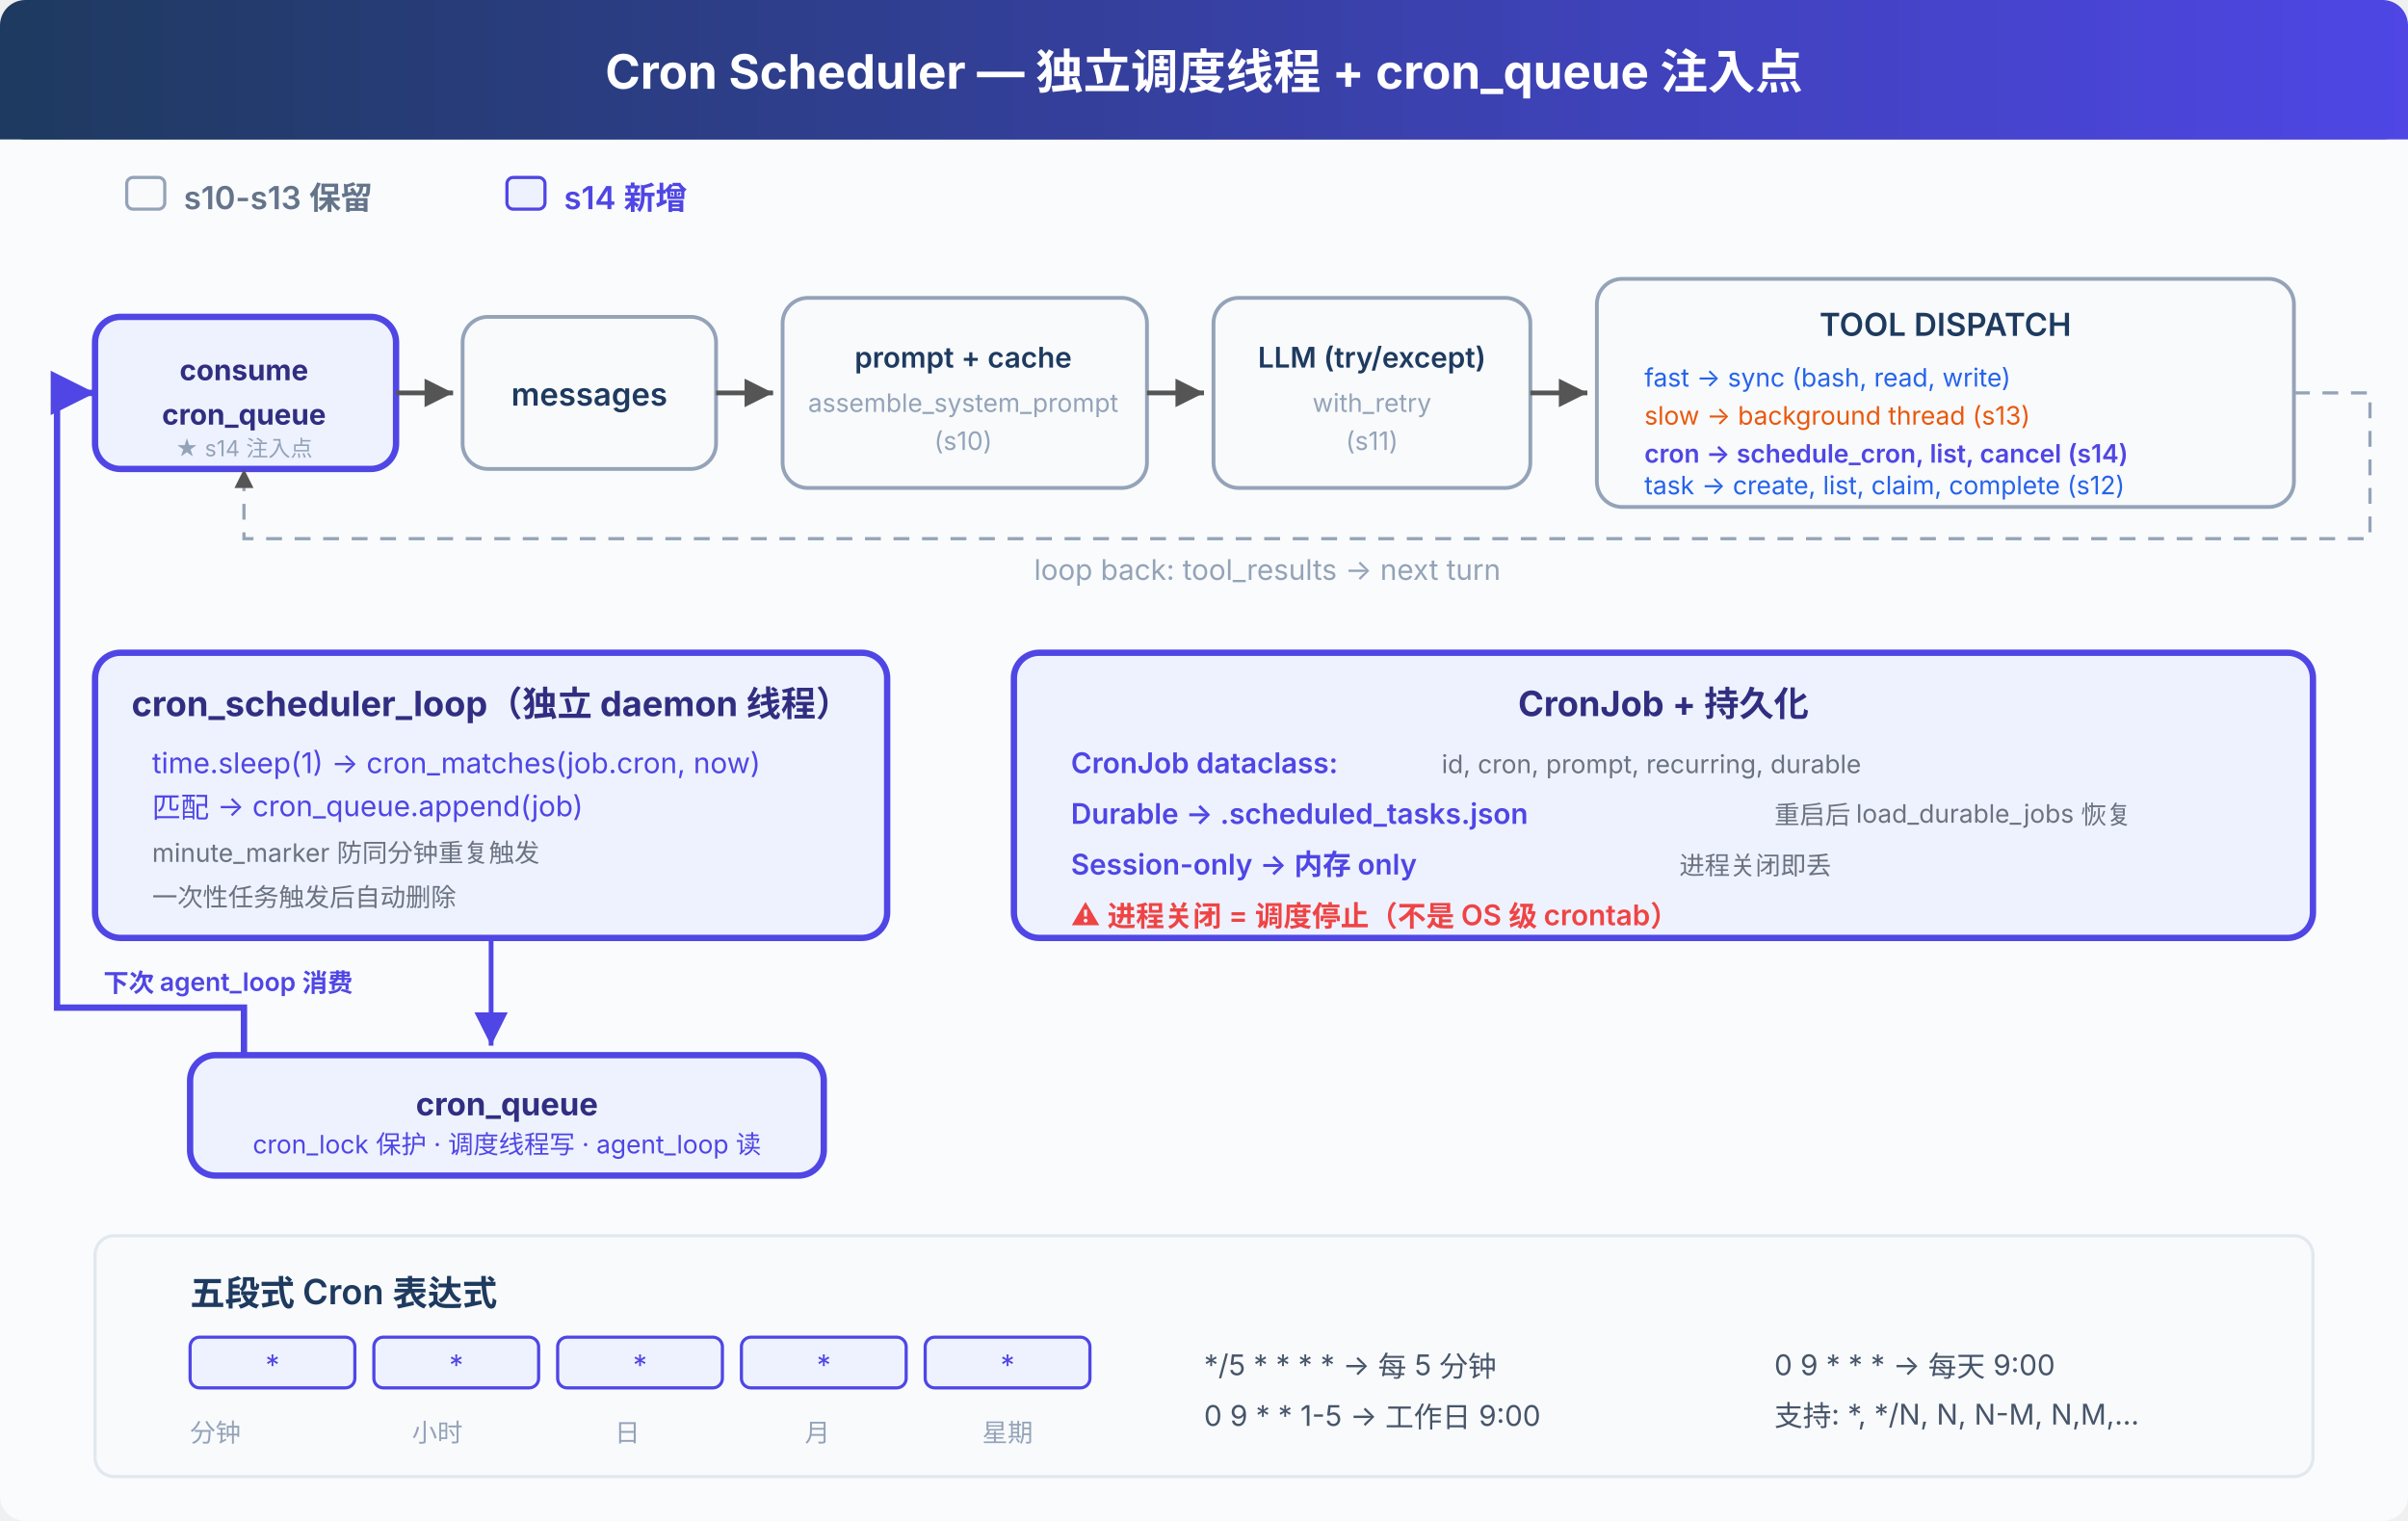
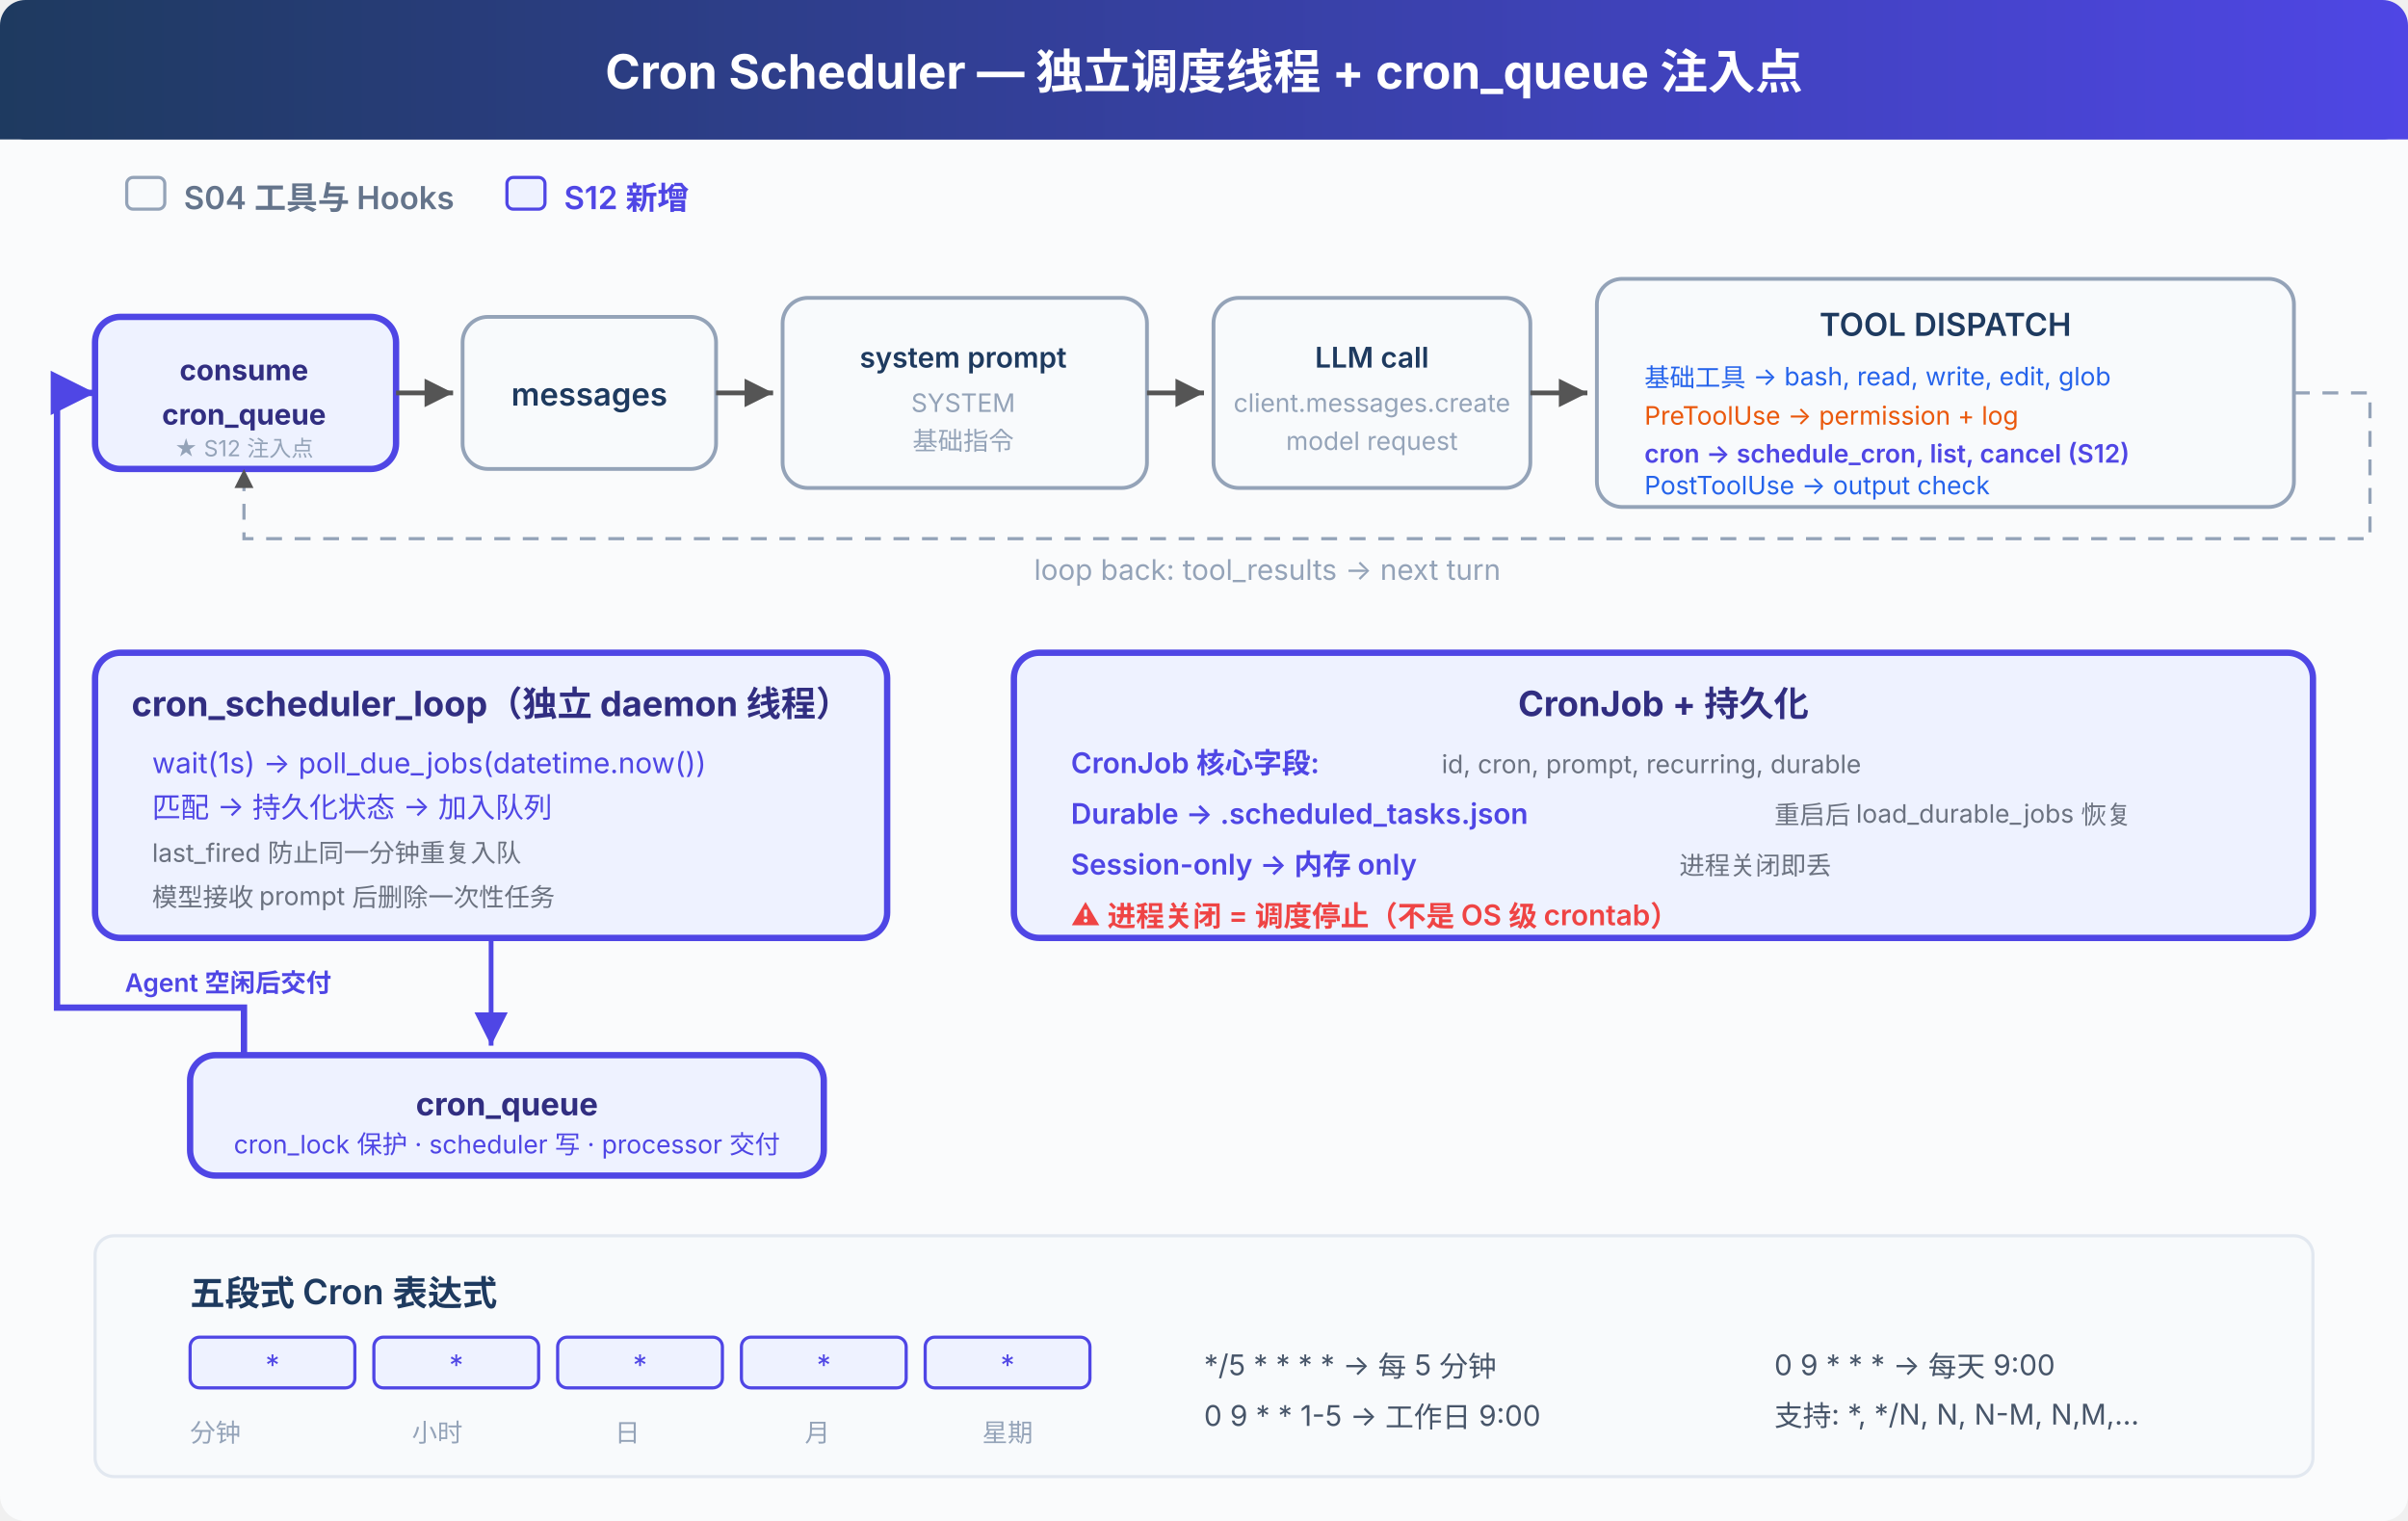
<svg xmlns="http://www.w3.org/2000/svg" viewBox="0 0 760 480" font-family="system-ui, -apple-system, sans-serif">
  <defs>
    <linearGradient id="header" x1="0" y1="0" x2="1" y2="0">
      <stop offset="0%" stop-color="#1e3a5f" />
      <stop offset="100%" stop-color="#4f46e5" />
    </linearGradient>
    <marker id="arrow" viewBox="0 0 10 10" refX="10" refY="5" markerWidth="6" markerHeight="6" orient="auto-start-reverse">
      <path d="M 0 0 L 10 5 L 0 10 z" fill="#555" />
    </marker>
    <marker id="arrow-indigo" viewBox="0 0 10 10" refX="10" refY="5" markerWidth="7" markerHeight="7" orient="auto-start-reverse">
      <path d="M 0 0 L 10 5 L 0 10 z" fill="#4f46e5" />
    </marker>
  </defs>
  <rect width="760" height="480" fill="#fafbfc" rx="8" />
  <rect x="0" y="0" width="760" height="44" fill="url(#header)" rx="8" />
  <rect x="0" y="36" width="760" height="8" fill="url(#header)" />
  <text x="380" y="28" fill="#fff" font-size="15" font-weight="700" text-anchor="middle">Cron Scheduler — 独立调度线程 + cron_queue 注入点</text>
  <rect x="40" y="56" width="12" height="10" rx="2" fill="#f8fafc" stroke="#94a3b8" stroke-width="1" />
-   <text x="58" y="66" fill="#64748b" font-size="10" font-weight="600">s10-s13 保留</text>
+   <text x="58" y="66" fill="#64748b" font-size="10" font-weight="600">S04 工具与 Hooks</text>
  <rect x="160" y="56" width="12" height="10" rx="2" fill="#eef2ff" stroke="#4f46e5" stroke-width="1" />
-   <text x="178" y="66" fill="#4f46e5" font-size="10" font-weight="600">s14 新增</text>
+   <text x="178" y="66" fill="#4f46e5" font-size="10" font-weight="600">S12 新增</text>
  <rect x="30" y="100" width="95" height="48" rx="8" fill="#eef2ff" stroke="#4f46e5" stroke-width="2" />
  <text x="77" y="120" fill="#312e81" font-size="9" font-weight="700" text-anchor="middle">consume</text>
  <text x="77" y="134" fill="#312e81" font-size="9" font-weight="700" text-anchor="middle">cron_queue</text>
-   <text x="77" y="144" fill="#94a3b8" font-size="7" text-anchor="middle">★ s14 注入点</text>
+   <text x="77" y="144" fill="#94a3b8" font-size="7" text-anchor="middle">★ S12 注入点</text>
  <line x1="125" y1="124" x2="143" y2="124" stroke="#555" stroke-width="1.5" marker-end="url(#arrow)" />
  <rect x="146" y="100" width="80" height="48" rx="8" fill="#f8fafc" stroke="#94a3b8" stroke-width="1.2" />
  <text x="186" y="128" fill="#1e3a5f" font-size="10" font-weight="600" text-anchor="middle">messages</text>
  <line x1="226" y1="124" x2="244" y2="124" stroke="#555" stroke-width="1.5" marker-end="url(#arrow)" />
  <rect x="247" y="94" width="115" height="60" rx="8" fill="#f8fafc" stroke="#94a3b8" stroke-width="1.2" />
-   <text x="304" y="116" fill="#1e3a5f" font-size="9" font-weight="600" text-anchor="middle">prompt + cache</text>
-   <text x="304" y="130" fill="#94a3b8" font-size="8" text-anchor="middle">assemble_system_prompt</text>
-   <text x="304" y="142" fill="#94a3b8" font-size="8" text-anchor="middle">(s10)</text>
+   <text x="304" y="116" fill="#1e3a5f" font-size="9" font-weight="600" text-anchor="middle">system prompt</text>
+   <text x="304" y="130" fill="#94a3b8" font-size="8" text-anchor="middle">SYSTEM</text>
+   <text x="304" y="142" fill="#94a3b8" font-size="8" text-anchor="middle">基础指令</text>
  <line x1="362" y1="124" x2="380" y2="124" stroke="#555" stroke-width="1.5" marker-end="url(#arrow)" />
  <rect x="383" y="94" width="100" height="60" rx="8" fill="#f8fafc" stroke="#94a3b8" stroke-width="1.2" />
-   <text x="433" y="116" fill="#1e3a5f" font-size="9" font-weight="600" text-anchor="middle">LLM (try/except)</text>
-   <text x="433" y="130" fill="#94a3b8" font-size="8" text-anchor="middle">with_retry</text>
-   <text x="433" y="142" fill="#94a3b8" font-size="8" text-anchor="middle">(s11)</text>
+   <text x="433" y="116" fill="#1e3a5f" font-size="9" font-weight="600" text-anchor="middle">LLM call</text>
+   <text x="433" y="130" fill="#94a3b8" font-size="8" text-anchor="middle">client.messages.create</text>
+   <text x="433" y="142" fill="#94a3b8" font-size="8" text-anchor="middle">model request</text>
  <line x1="483" y1="124" x2="501" y2="124" stroke="#555" stroke-width="1.5" marker-end="url(#arrow)" />
  <rect x="504" y="88" width="220" height="72" rx="8" fill="#f8fafc" stroke="#94a3b8" stroke-width="1.2" />
  <text x="614" y="106" fill="#1e3a5f" font-size="10" font-weight="600" text-anchor="middle">TOOL DISPATCH</text>
-   <text x="519" y="122" fill="#2563eb" font-size="8">fast → sync (bash, read, write)</text>
-   <text x="519" y="134" fill="#ea580c" font-size="8">slow → background thread (s13)</text>
-   <text x="519" y="146" fill="#4f46e5" font-size="8" font-weight="600">cron → schedule_cron, list, cancel (s14)</text>
-   <text x="519" y="156" fill="#2563eb" font-size="8">task → create, list, claim, complete (s12)</text>
+   <text x="519" y="122" fill="#2563eb" font-size="8">基础工具 → bash, read, write, edit, glob</text>
+   <text x="519" y="134" fill="#ea580c" font-size="8">PreToolUse → permission + log</text>
+   <text x="519" y="146" fill="#4f46e5" font-size="8" font-weight="600">cron → schedule_cron, list, cancel (S12)</text>
+   <text x="519" y="156" fill="#2563eb" font-size="8">PostToolUse → output check</text>
  <path d="M 724 124 L 748 124 L 748 170 L 77 170 L 77 148" fill="none" stroke="#94a3b8" stroke-width="1" marker-end="url(#arrow)" stroke-dasharray="5,4" />
  <text x="400" y="183" fill="#94a3b8" font-size="9" text-anchor="middle">loop back: tool_results → next turn</text>
  <rect x="30" y="206" width="250" height="90" rx="8" fill="#eef2ff" stroke="#4f46e5" stroke-width="2" />
  <text x="155" y="226" fill="#312e81" font-size="11" font-weight="700" text-anchor="middle">cron_scheduler_loop（独立 daemon 线程）</text>
-   <text x="48" y="244" fill="#4f46e5" font-size="9">time.sleep(1) → cron_matches(job.cron, now)</text>
-   <text x="48" y="258" fill="#4f46e5" font-size="9">匹配 → cron_queue.append(job)</text>
-   <text x="48" y="272" fill="#6b7280" font-size="8">minute_marker 防同分钟重复触发</text>
-   <text x="48" y="286" fill="#6b7280" font-size="8">一次性任务触发后自动删除</text>
+   <text x="48" y="244" fill="#4f46e5" font-size="9">wait(1s) → poll_due_jobs(datetime.now())</text>
+   <text x="48" y="258" fill="#4f46e5" font-size="9">匹配 → 持久化状态 → 加入队列</text>
+   <text x="48" y="272" fill="#6b7280" font-size="8">last_fired 防止同一分钟重复入队</text>
+   <text x="48" y="286" fill="#6b7280" font-size="8">模型接收 prompt 后删除一次性任务</text>
  <path d="M 155 296 L 155 330" fill="none" stroke="#4f46e5" stroke-width="1.5" marker-end="url(#arrow-indigo)" />
  <rect x="60" y="333" width="200" height="38" rx="8" fill="#eef2ff" stroke="#4f46e5" stroke-width="2" />
  <text x="160" y="352" fill="#312e81" font-size="10" font-weight="700" text-anchor="middle">cron_queue</text>
-   <text x="160" y="364" fill="#4f46e5" font-size="8" text-anchor="middle">cron_lock 保护 · 调度线程写 · agent_loop 读</text>
+   <text x="160" y="364" fill="#4f46e5" font-size="8" text-anchor="middle">cron_lock 保护 · scheduler 写 · processor 交付</text>
  <path d="M 77 333 L 77 318 L 18 318 L 18 124 L 30 124" fill="none" stroke="#4f46e5" stroke-width="2" marker-end="url(#arrow-indigo)" />
-   <text x="72" y="313" fill="#4f46e5" font-size="8" font-weight="600" text-anchor="middle">下次 agent_loop 消费</text>
+   <text x="72" y="313" fill="#4f46e5" font-size="8" font-weight="600" text-anchor="middle">Agent 空闲后交付</text>
  <rect x="320" y="206" width="410" height="90" rx="8" fill="#eef2ff" stroke="#4f46e5" stroke-width="2" />
  <text x="525" y="226" fill="#312e81" font-size="11" font-weight="700" text-anchor="middle">CronJob + 持久化</text>
-   <text x="338" y="244" fill="#4f46e5" font-size="9" font-weight="600">CronJob dataclass:</text>
+   <text x="338" y="244" fill="#4f46e5" font-size="9" font-weight="600">CronJob 核心字段:</text>
  <text x="455" y="244" fill="#6b7280" font-size="8">id, cron, prompt, recurring, durable</text>
  <text x="338" y="260" fill="#4f46e5" font-size="9" font-weight="600">Durable → .scheduled_tasks.json</text>
  <text x="560" y="260" fill="#6b7280" font-size="8">重启后 load_durable_jobs 恢复</text>
  <text x="338" y="276" fill="#4f46e5" font-size="9" font-weight="600">Session-only → 内存 only</text>
  <text x="530" y="276" fill="#6b7280" font-size="8">进程关闭即丢</text>
  <text x="338" y="292" fill="#ef4444" font-size="9" font-weight="600">⚠ 进程关闭 = 调度停止（不是 OS 级 crontab）</text>
  <rect x="30" y="390" width="700" height="76" rx="6" fill="#f8fafc" stroke="#e2e8f0" stroke-width="1" />
  <text x="60" y="412" fill="#1e3a5f" font-size="11" font-weight="600">五段式 Cron 表达式</text>
  <rect x="60" y="422" width="52" height="16" rx="3" fill="#eef2ff" stroke="#4f46e5" stroke-width="1" />
  <text x="86" y="434" fill="#4f46e5" font-size="9" text-anchor="middle">*</text>
  <rect x="118" y="422" width="52" height="16" rx="3" fill="#eef2ff" stroke="#4f46e5" stroke-width="1" />
  <text x="144" y="434" fill="#4f46e5" font-size="9" text-anchor="middle">*</text>
  <rect x="176" y="422" width="52" height="16" rx="3" fill="#eef2ff" stroke="#4f46e5" stroke-width="1" />
  <text x="202" y="434" fill="#4f46e5" font-size="9" text-anchor="middle">*</text>
  <rect x="234" y="422" width="52" height="16" rx="3" fill="#eef2ff" stroke="#4f46e5" stroke-width="1" />
  <text x="260" y="434" fill="#4f46e5" font-size="9" text-anchor="middle">*</text>
  <rect x="292" y="422" width="52" height="16" rx="3" fill="#eef2ff" stroke="#4f46e5" stroke-width="1" />
  <text x="318" y="434" fill="#4f46e5" font-size="9" text-anchor="middle">*</text>
  <text x="60" y="455" fill="#94a3b8" font-size="8">分钟</text>
  <text x="130" y="455" fill="#94a3b8" font-size="8">小时</text>
  <text x="194" y="455" fill="#94a3b8" font-size="8">日</text>
  <text x="254" y="455" fill="#94a3b8" font-size="8">月</text>
  <text x="310" y="455" fill="#94a3b8" font-size="8">星期</text>
  <text x="380" y="434" fill="#475569" font-size="9">*/5 * * * * → 每 5 分钟</text>
  <text x="380" y="450" fill="#475569" font-size="9">0 9 * * 1-5 → 工作日 9:00</text>
  <text x="560" y="434" fill="#475569" font-size="9">0 9 * * * → 每天 9:00</text>
  <text x="560" y="450" fill="#475569" font-size="9">支持: *, */N, N, N-M, N,M,...</text>
</svg>
